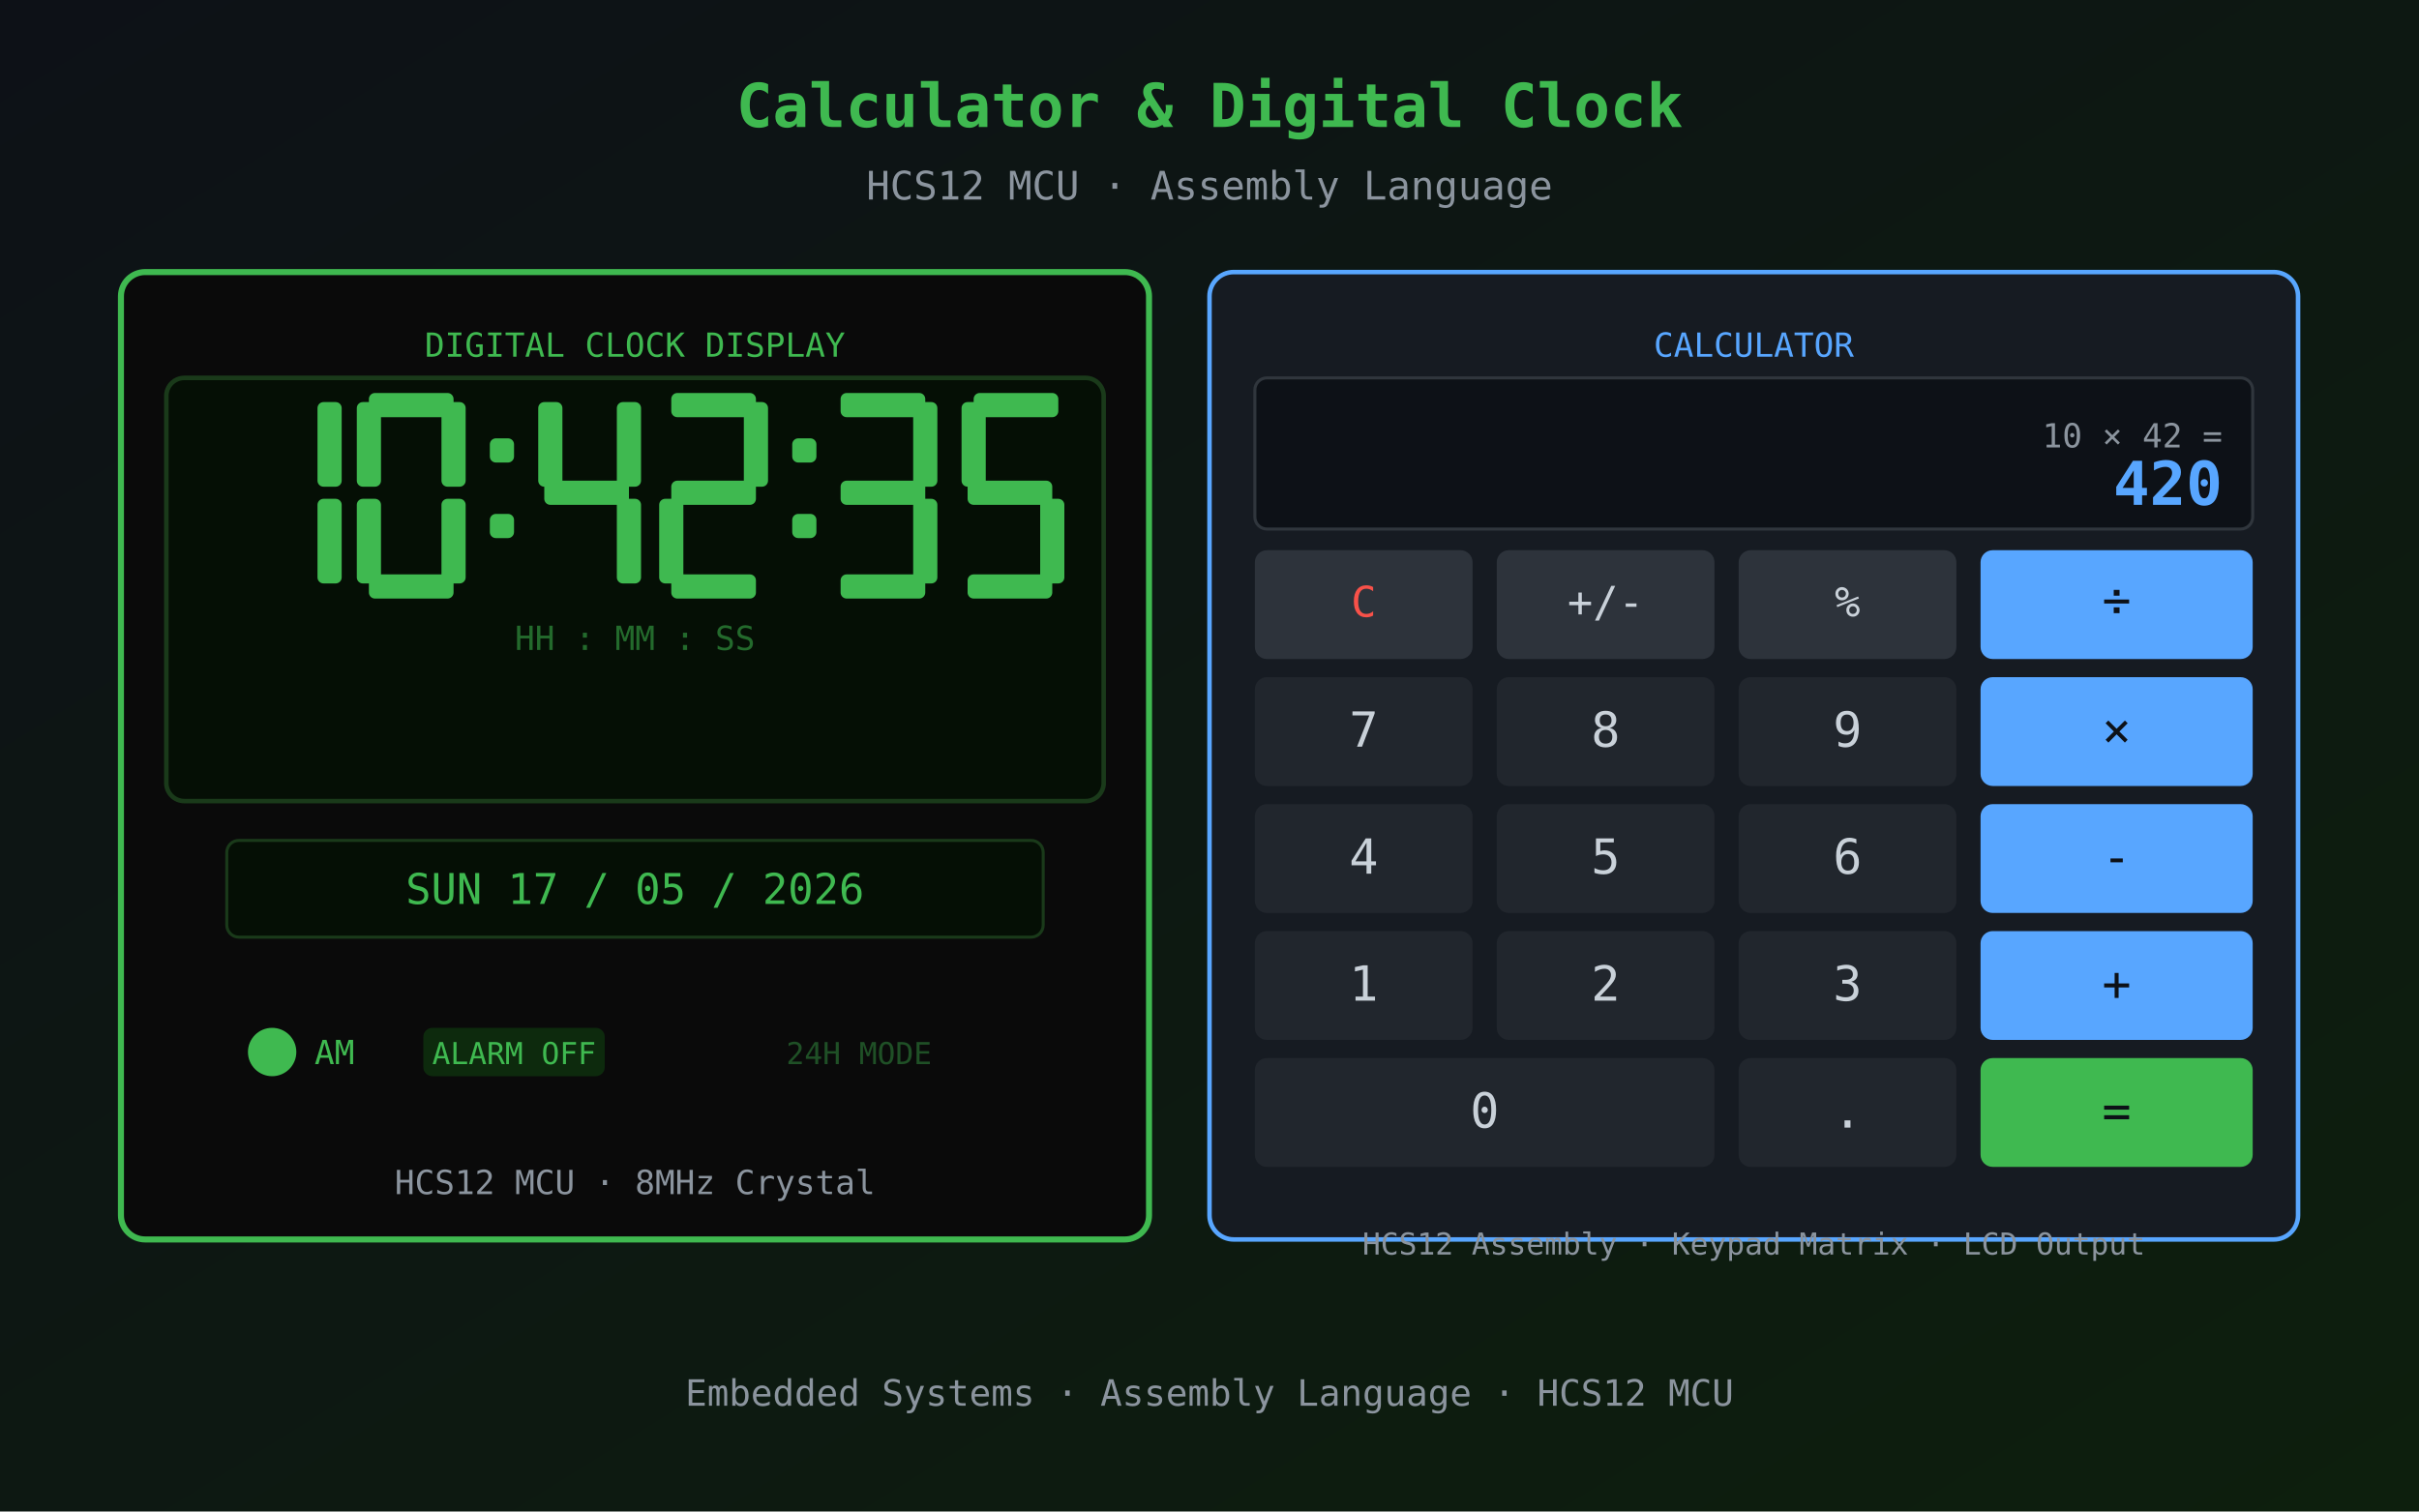
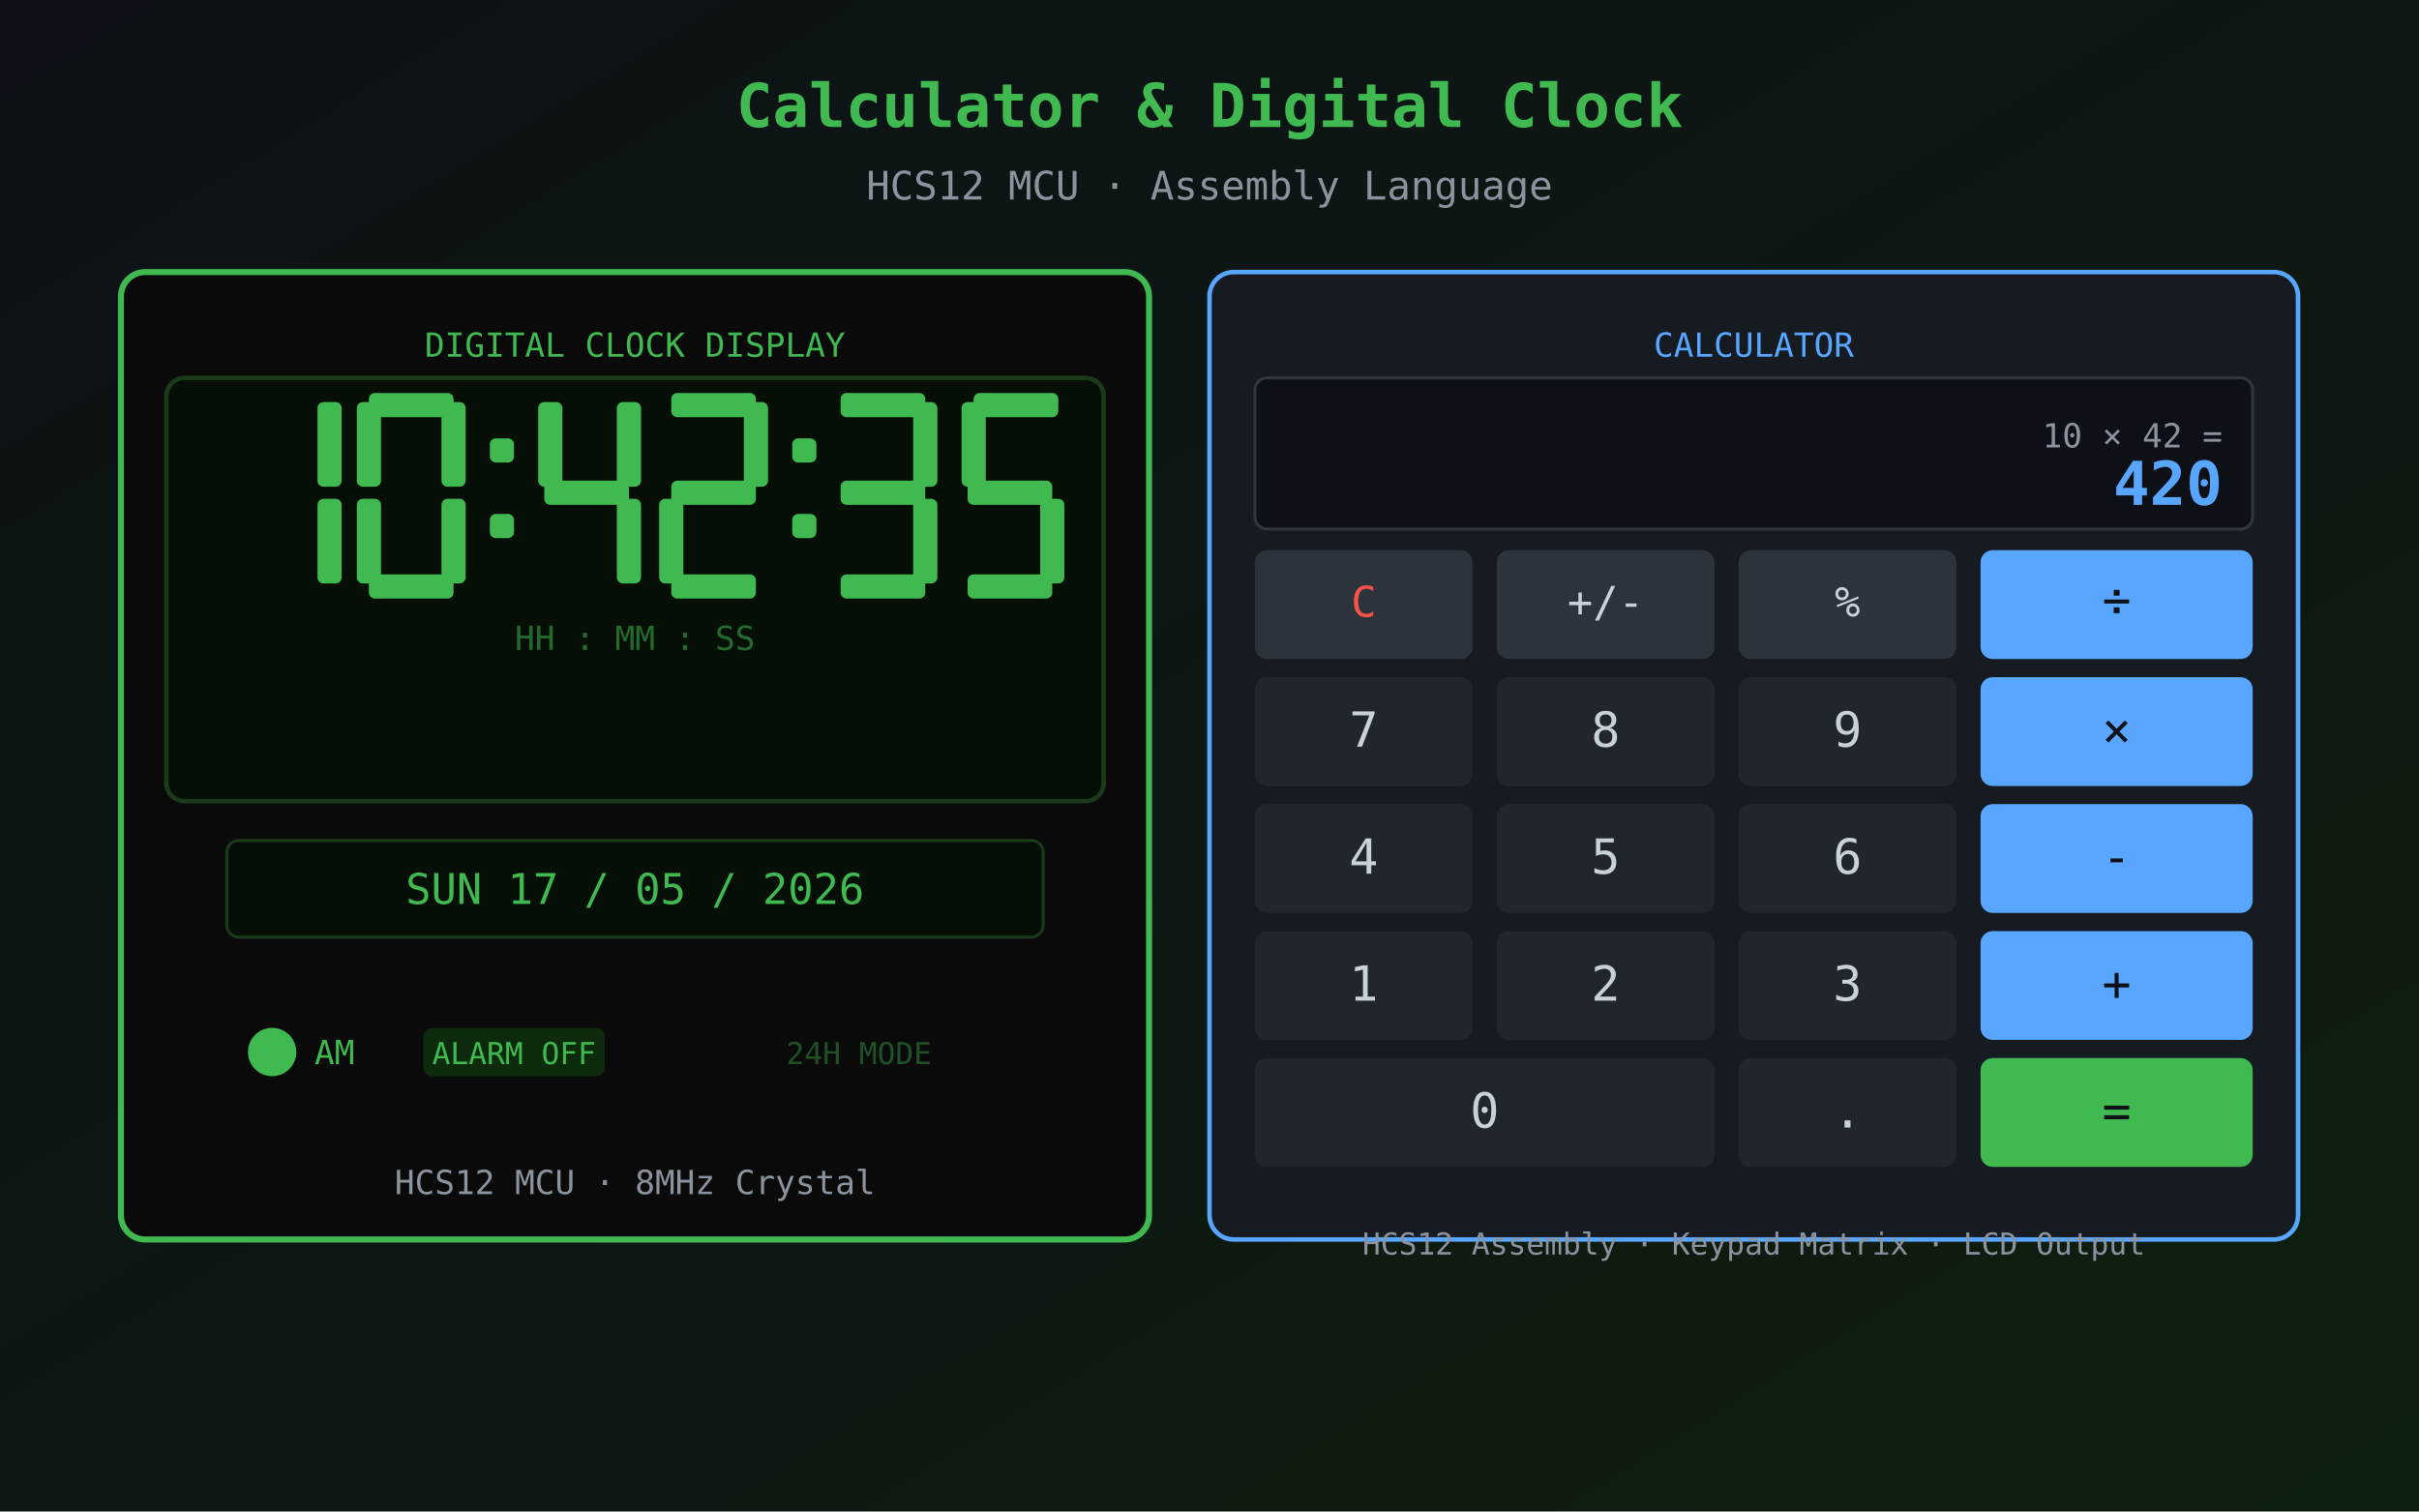
<svg xmlns="http://www.w3.org/2000/svg" viewBox="0 0 800 500" width="800" height="500">
  <defs>
    <linearGradient id="bg23" x1="0%" y1="0%" x2="100%" y2="100%">
      <stop offset="0%" style="stop-color:#0d1117" />
      <stop offset="100%" style="stop-color:#0d1f0d" />
    </linearGradient>
  </defs>
  <rect width="800" height="500" fill="url(#bg23)" />
  <text x="400" y="42" text-anchor="middle" font-family="monospace" font-size="20" font-weight="bold" fill="#3fb950">Calculator &amp; Digital Clock</text>
  <text x="400" y="66" text-anchor="middle" font-family="monospace" font-size="13" fill="#8b949e">HCS12 MCU · Assembly Language</text>
  <rect x="40" y="90" width="340" height="320" rx="8" fill="#0a0a0a" stroke="#3fb950" stroke-width="2" />
  <text x="210" y="118" text-anchor="middle" font-family="monospace" font-size="11" fill="#3fb950">DIGITAL CLOCK DISPLAY</text>
  <rect x="55" y="125" width="310" height="140" rx="6" fill="#050f05" stroke="#1a3a1a" stroke-width="1.5" />
  <rect x="105" y="133" width="8" height="28" rx="2" fill="#3fb950" />
  <rect x="105" y="165" width="8" height="28" rx="2" fill="#3fb950" />
  <rect x="122" y="130" width="28" height="8" rx="2" fill="#3fb950" />
  <rect x="118" y="133" width="8" height="28" rx="2" fill="#3fb950" />
  <rect x="146" y="133" width="8" height="28" rx="2" fill="#3fb950" />
  <rect x="118" y="165" width="8" height="28" rx="2" fill="#3fb950" />
  <rect x="146" y="165" width="8" height="28" rx="2" fill="#3fb950" />
  <rect x="122" y="190" width="28" height="8" rx="2" fill="#3fb950" />
  <rect x="162" y="145" width="8" height="8" rx="2" fill="#3fb950" />
  <rect x="162" y="170" width="8" height="8" rx="2" fill="#3fb950" />
  <rect x="178" y="133" width="8" height="28" rx="2" fill="#3fb950" />
  <rect x="204" y="133" width="8" height="28" rx="2" fill="#3fb950" />
  <rect x="180" y="159" width="28" height="8" rx="2" fill="#3fb950" />
  <rect x="204" y="165" width="8" height="28" rx="2" fill="#3fb950" />
  <rect x="222" y="130" width="28" height="8" rx="2" fill="#3fb950" />
  <rect x="246" y="133" width="8" height="28" rx="2" fill="#3fb950" />
  <rect x="222" y="159" width="28" height="8" rx="2" fill="#3fb950" />
  <rect x="218" y="165" width="8" height="28" rx="2" fill="#3fb950" />
  <rect x="222" y="190" width="28" height="8" rx="2" fill="#3fb950" />
  <rect x="262" y="145" width="8" height="8" rx="2" fill="#3fb950" />
  <rect x="262" y="170" width="8" height="8" rx="2" fill="#3fb950" />
  <rect x="278" y="130" width="28" height="8" rx="2" fill="#3fb950" />
  <rect x="302" y="133" width="8" height="28" rx="2" fill="#3fb950" />
  <rect x="278" y="159" width="28" height="8" rx="2" fill="#3fb950" />
  <rect x="302" y="165" width="8" height="28" rx="2" fill="#3fb950" />
  <rect x="278" y="190" width="28" height="8" rx="2" fill="#3fb950" />
  <rect x="322" y="130" width="28" height="8" rx="2" fill="#3fb950" />
  <rect x="318" y="133" width="8" height="28" rx="2" fill="#3fb950" />
  <rect x="320" y="159" width="28" height="8" rx="2" fill="#3fb950" />
  <rect x="344" y="165" width="8" height="28" rx="2" fill="#3fb950" />
  <rect x="320" y="190" width="28" height="8" rx="2" fill="#3fb950" />
  <text x="210" y="215" text-anchor="middle" font-family="monospace" font-size="11" fill="#3fb95088">HH : MM : SS</text>
  <rect x="75" y="278" width="270" height="32" rx="4" fill="#050f05" stroke="#1a3a1a" stroke-width="1" />
  <text x="210" y="299" text-anchor="middle" font-family="monospace" font-size="14" fill="#3fb950">SUN  17 / 05 / 2026</text>
  <circle cx="90" cy="348" r="8" fill="#3fb950" />
  <text x="104" y="352" font-family="monospace" font-size="11" fill="#3fb950">AM</text>
  <rect x="140" y="340" width="60" height="16" rx="3" fill="#0d2a0d" />
  <text x="170" y="352" text-anchor="middle" font-family="monospace" font-size="10" fill="#3fb950">ALARM OFF</text>
  <text x="260" y="352" font-family="monospace" font-size="10" fill="#3fb95066">24H MODE</text>
  <text x="210" y="395" text-anchor="middle" font-family="monospace" font-size="11" fill="#8b949e">HCS12 MCU · 8MHz Crystal</text>
  <rect x="400" y="90" width="360" height="320" rx="8" fill="#161b22" stroke="#58a6ff" stroke-width="1.5" />
  <text x="580" y="118" text-anchor="middle" font-family="monospace" font-size="11" fill="#58a6ff">CALCULATOR</text>
  <rect x="415" y="125" width="330" height="50" rx="4" fill="#0d1117" stroke="#30363d" stroke-width="1" />
  <text x="735" y="148" text-anchor="end" font-family="monospace" font-size="11" fill="#8b949e">10 × 42 =</text>
  <text x="735" y="167" text-anchor="end" font-family="monospace" font-size="20" font-weight="bold" fill="#58a6ff">420</text>
  <rect x="415" y="182" width="72" height="36" rx="4" fill="#2d333b" />
  <text x="451" y="204" text-anchor="middle" font-family="monospace" font-size="14" fill="#f85149">C</text>
  <rect x="495" y="182" width="72" height="36" rx="4" fill="#2d333b" />
  <text x="531" y="204" text-anchor="middle" font-family="monospace" font-size="14" fill="#c9d1d9">+/-</text>
  <rect x="575" y="182" width="72" height="36" rx="4" fill="#2d333b" />
  <text x="611" y="204" text-anchor="middle" font-family="monospace" font-size="14" fill="#c9d1d9">%</text>
  <rect x="655" y="182" width="90" height="36" rx="4" fill="#58a6ff" />
  <text x="700" y="204" text-anchor="middle" font-family="monospace" font-size="16" fill="#0d1117">÷</text>
  <rect x="415" y="224" width="72" height="36" rx="4" fill="#21262d" />
  <text x="451" y="247" text-anchor="middle" font-family="monospace" font-size="16" fill="#c9d1d9">7</text>
  <rect x="495" y="224" width="72" height="36" rx="4" fill="#21262d" />
  <text x="531" y="247" text-anchor="middle" font-family="monospace" font-size="16" fill="#c9d1d9">8</text>
  <rect x="575" y="224" width="72" height="36" rx="4" fill="#21262d" />
  <text x="611" y="247" text-anchor="middle" font-family="monospace" font-size="16" fill="#c9d1d9">9</text>
  <rect x="655" y="224" width="90" height="36" rx="4" fill="#58a6ff" />
  <text x="700" y="247" text-anchor="middle" font-family="monospace" font-size="16" fill="#0d1117">×</text>
  <rect x="415" y="266" width="72" height="36" rx="4" fill="#21262d" />
  <text x="451" y="289" text-anchor="middle" font-family="monospace" font-size="16" fill="#c9d1d9">4</text>
  <rect x="495" y="266" width="72" height="36" rx="4" fill="#21262d" />
  <text x="531" y="289" text-anchor="middle" font-family="monospace" font-size="16" fill="#c9d1d9">5</text>
  <rect x="575" y="266" width="72" height="36" rx="4" fill="#21262d" />
  <text x="611" y="289" text-anchor="middle" font-family="monospace" font-size="16" fill="#c9d1d9">6</text>
  <rect x="655" y="266" width="90" height="36" rx="4" fill="#58a6ff" />
  <text x="700" y="289" text-anchor="middle" font-family="monospace" font-size="16" fill="#0d1117">-</text>
  <rect x="415" y="308" width="72" height="36" rx="4" fill="#21262d" />
  <text x="451" y="331" text-anchor="middle" font-family="monospace" font-size="16" fill="#c9d1d9">1</text>
  <rect x="495" y="308" width="72" height="36" rx="4" fill="#21262d" />
  <text x="531" y="331" text-anchor="middle" font-family="monospace" font-size="16" fill="#c9d1d9">2</text>
  <rect x="575" y="308" width="72" height="36" rx="4" fill="#21262d" />
  <text x="611" y="331" text-anchor="middle" font-family="monospace" font-size="16" fill="#c9d1d9">3</text>
  <rect x="655" y="308" width="90" height="36" rx="4" fill="#58a6ff" />
  <text x="700" y="331" text-anchor="middle" font-family="monospace" font-size="16" fill="#0d1117">+</text>
  <rect x="415" y="350" width="152" height="36" rx="4" fill="#21262d" />
  <text x="491" y="373" text-anchor="middle" font-family="monospace" font-size="16" fill="#c9d1d9">0</text>
  <rect x="575" y="350" width="72" height="36" rx="4" fill="#21262d" />
  <text x="611" y="373" text-anchor="middle" font-family="monospace" font-size="16" fill="#c9d1d9">.</text>
  <rect x="655" y="350" width="90" height="36" rx="4" fill="#3fb950" />
  <text x="700" y="373" text-anchor="middle" font-family="monospace" font-size="16" fill="#0d1117">=</text>
  <text x="580" y="415" text-anchor="middle" font-family="monospace" font-size="10" fill="#8b949e">HCS12 Assembly · Keypad Matrix · LCD Output</text>
-   <text x="400" y="465" text-anchor="middle" font-family="monospace" font-size="12" fill="#8b949e">Embedded Systems · Assembly Language · HCS12 MCU</text>
</svg>
